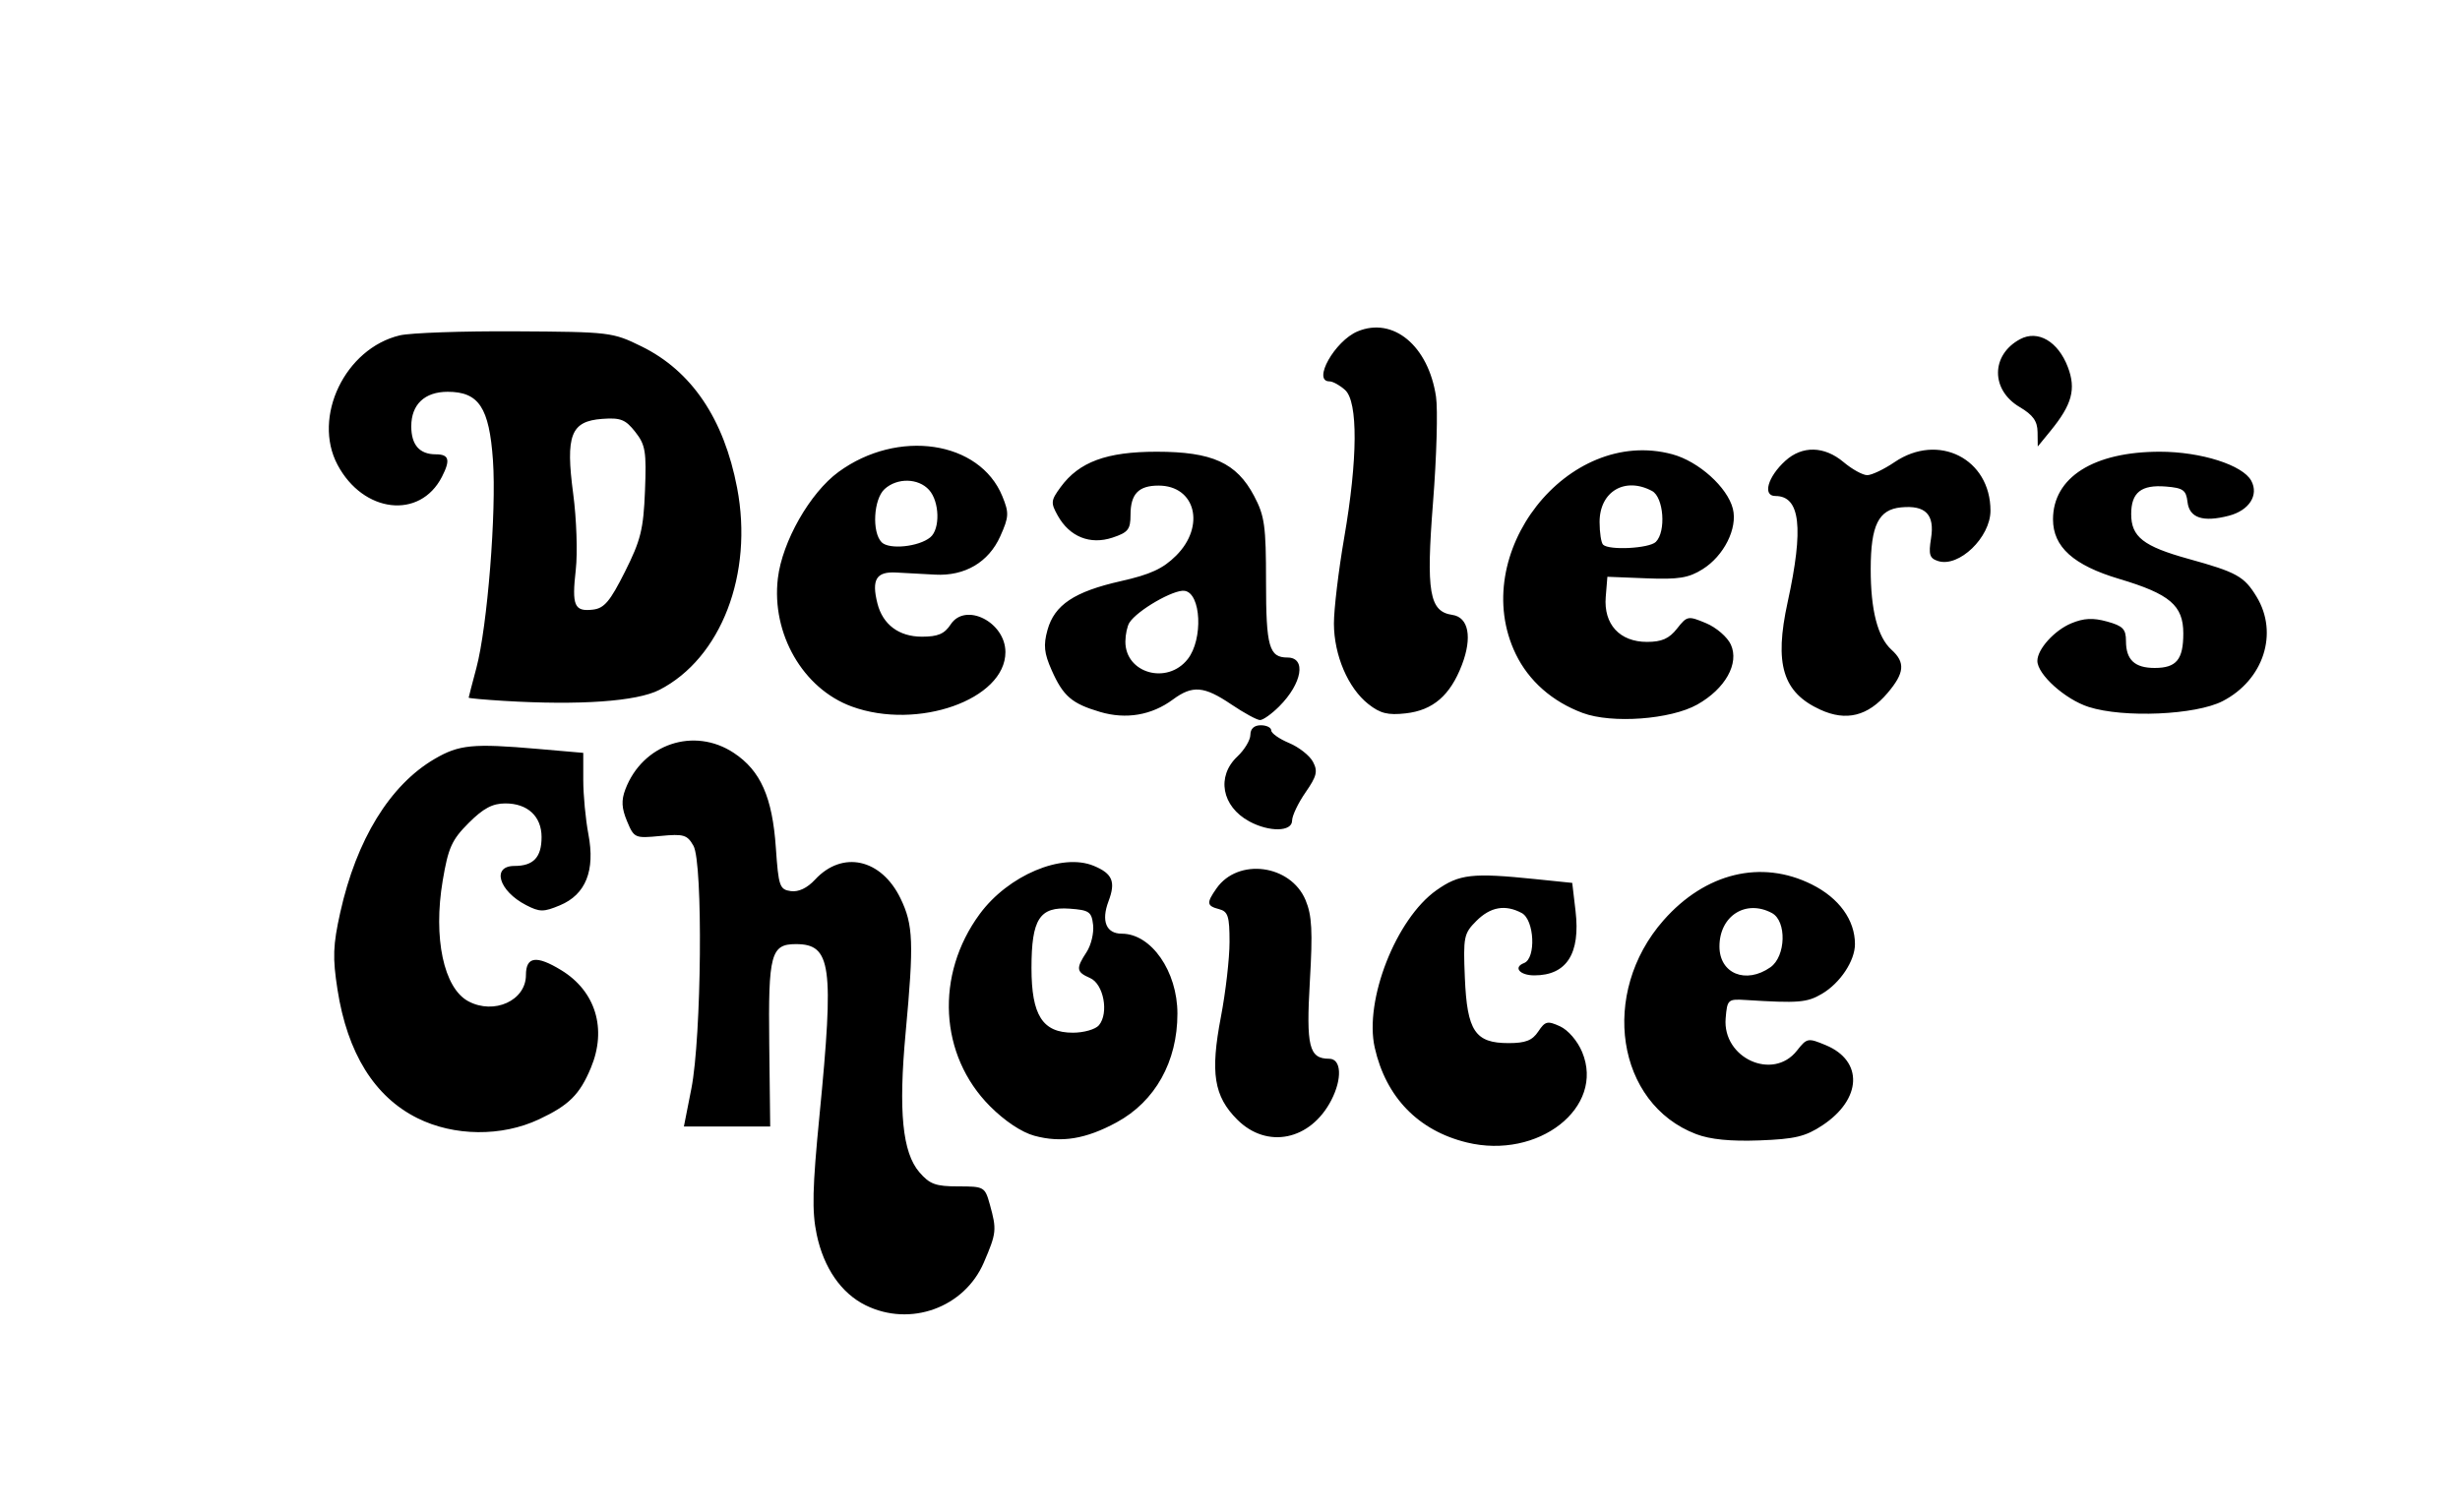
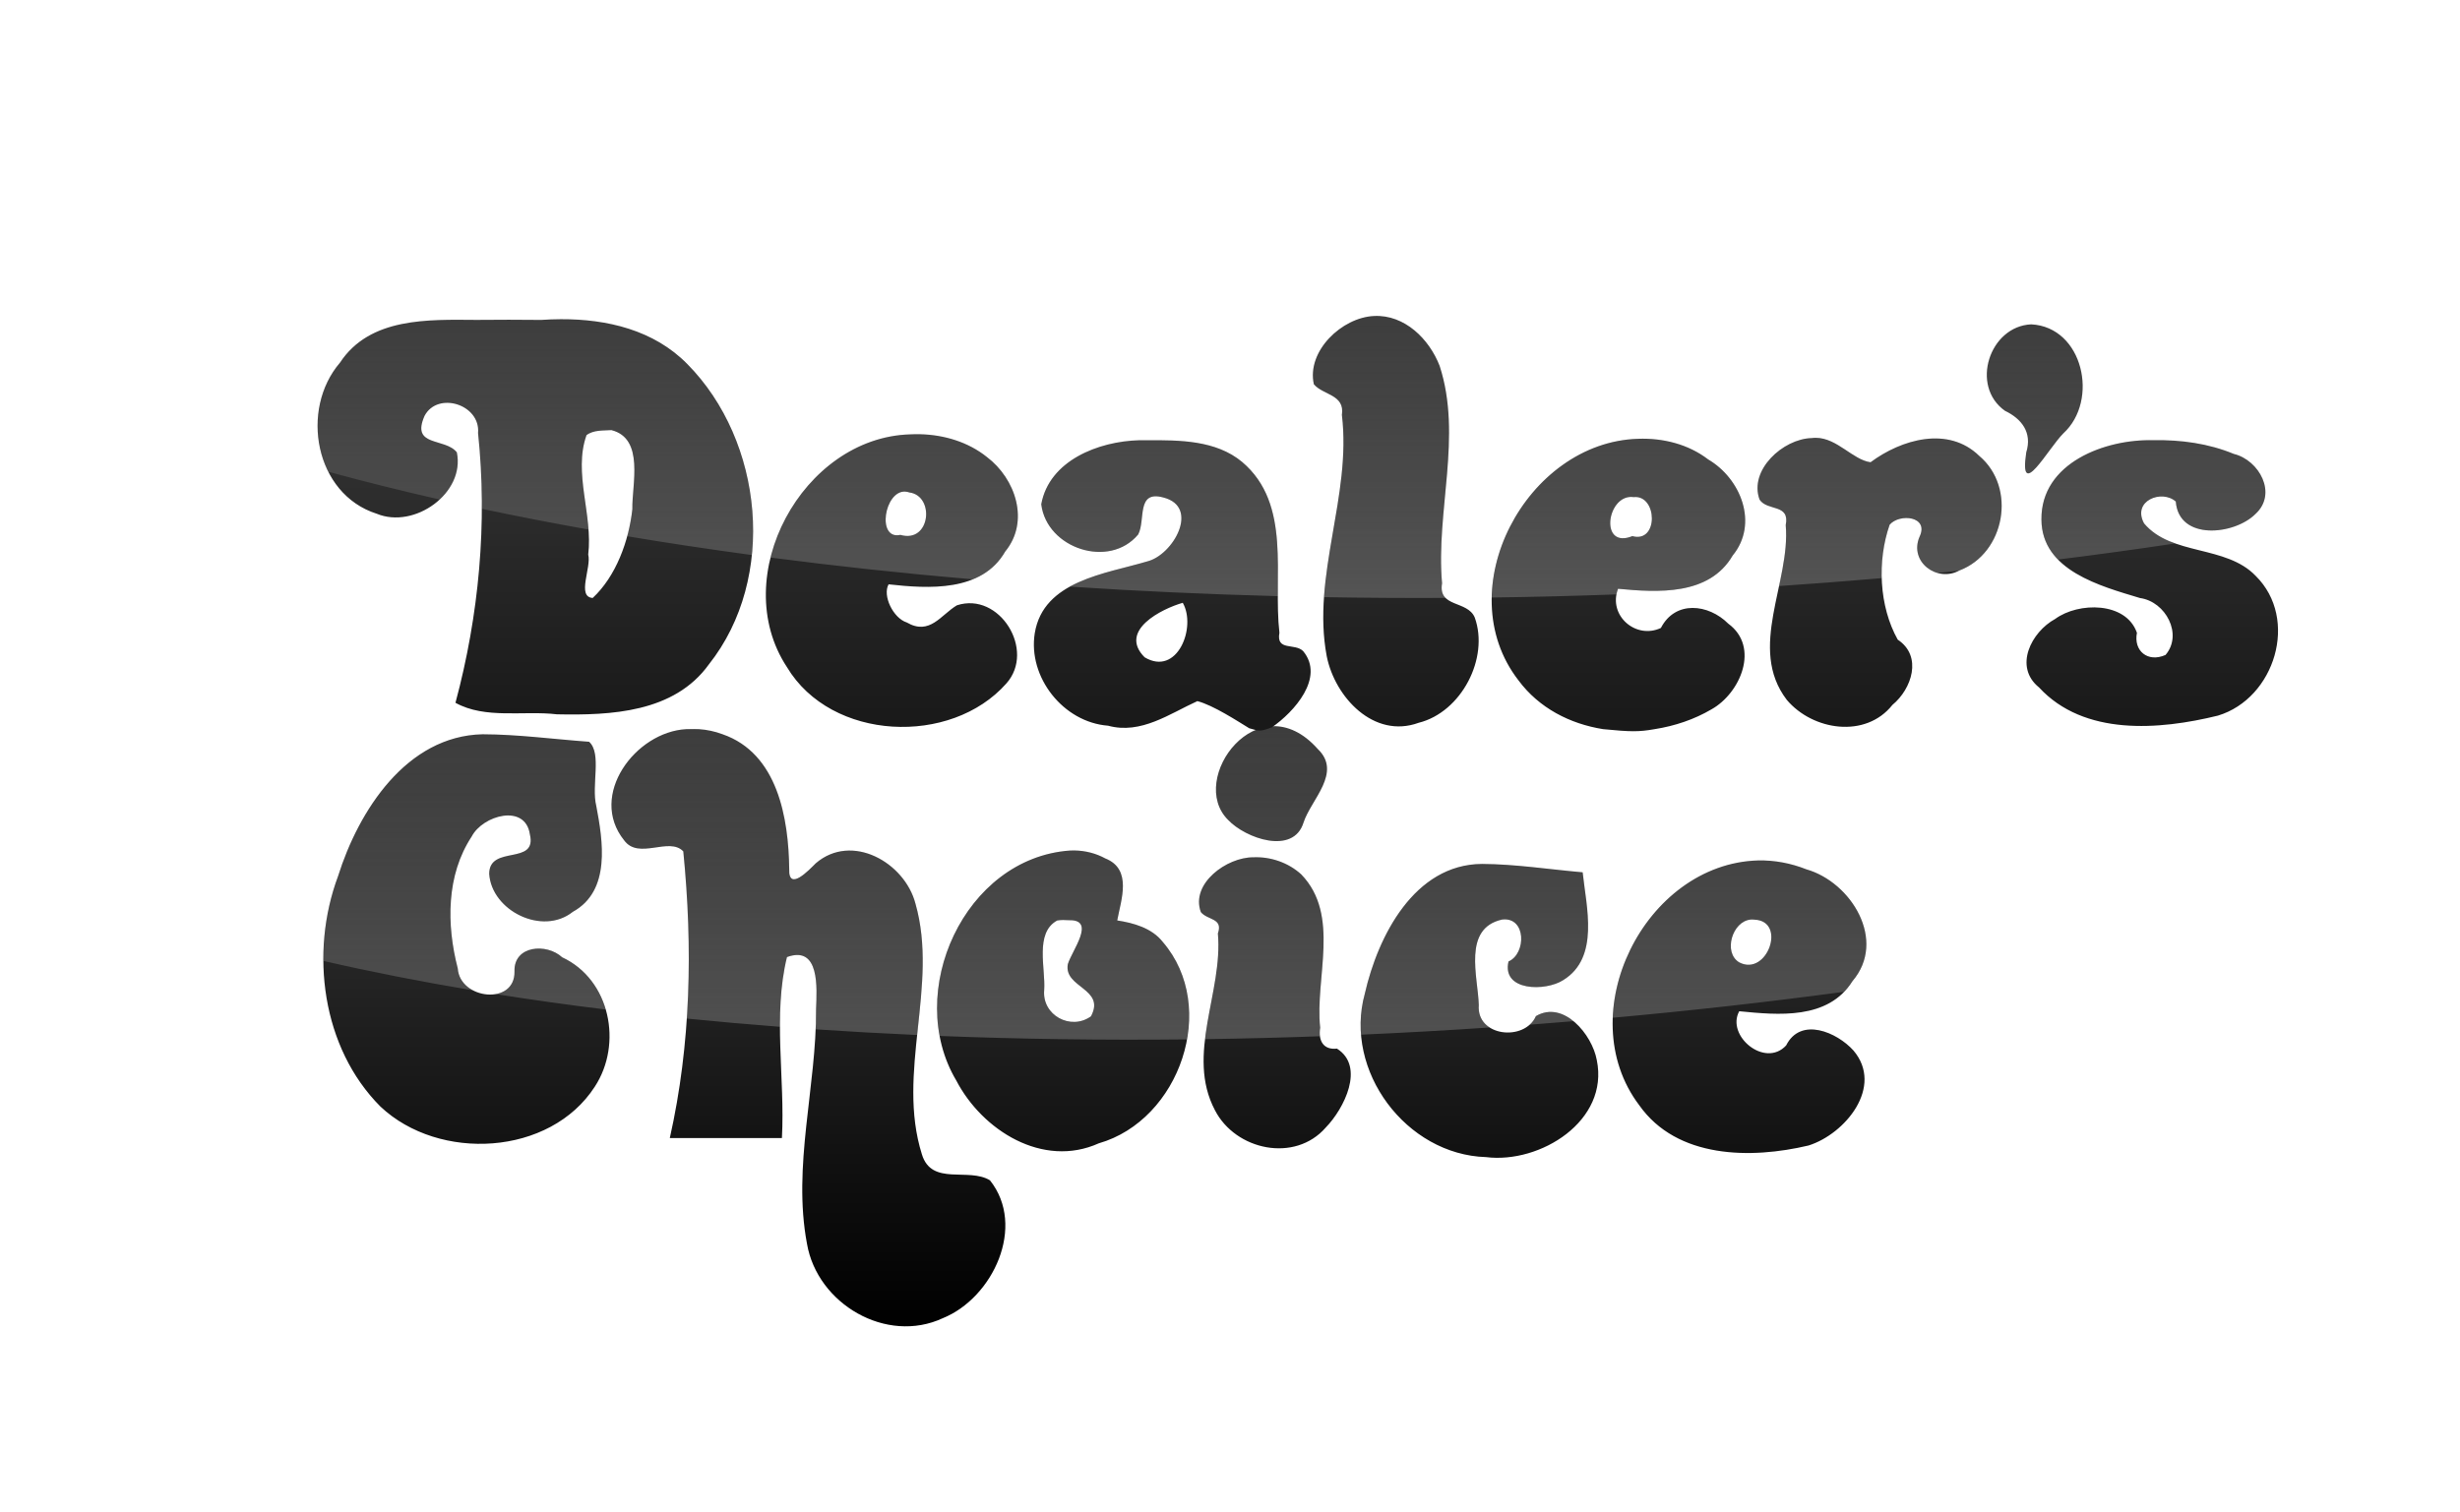
- <svg xmlns="http://www.w3.org/2000/svg" id="svg4956" version="1.1" width="424.8" height="261" viewBox="0 0 424.8 261">
-   <defs id="defs4960" />
-   <path style="fill:#000000" d="m 149.482,225.462 c -4.217,-2.078 -7.24,-6.455 -8.454,-12.239 -0.837,-3.991 -0.742,-8.036 0.486,-20.582 2.537,-25.936 2.037,-29.565 -4.08,-29.565 -4.317,0 -4.779,1.731 -4.599,17.243 l 0.165,14.257 -7.451,0 -7.451,0 1.287,-6.525 c 1.77,-8.973 2.03,-39.01 0.364,-41.956 -1.078,-1.906 -1.682,-2.085 -5.714,-1.698 -4.406,0.423 -4.537,0.365 -5.756,-2.551 -0.94,-2.249 -1.011,-3.604 -0.29,-5.501 2.989,-7.861 11.861,-10.839 18.736,-6.29 4.617,3.055 6.651,7.647 7.251,16.37 0.459,6.669 0.649,7.222 2.577,7.495 1.339,0.19 2.837,-0.52 4.198,-1.989 4.72,-5.093 11.431,-3.61 14.756,3.259 2.204,4.552 2.321,7.637 0.88,23.185 -1.259,13.584 -0.559,20.695 2.374,24.104 1.778,2.067 2.815,2.446 6.701,2.446 4.488,0 4.619,0.075 5.473,3.15 1.206,4.341 1.147,4.907 -1.041,9.994 -3.361,7.812 -12.698,11.194 -20.412,7.392 z m 103.788,-28.131 c -8.362,-2.045 -13.953,-7.813 -15.878,-16.38 -1.838,-8.178 3.68,-22.25 10.659,-27.182 3.945,-2.788 6.178,-3.041 17.034,-1.926 l 6.414,0.659 0.571,4.861 c 0.865,7.356 -1.543,11.113 -7.121,11.113 -2.522,0 -3.685,-1.394 -1.774,-2.127 2.104,-0.807 1.799,-7.466 -0.396,-8.641 -2.842,-1.521 -5.397,-1.076 -7.84,1.368 -2.162,2.162 -2.28,2.75 -1.984,9.806 0.387,9.222 1.772,11.294 7.545,11.294 2.931,0 4.105,-0.458 5.131,-2.003 1.187,-1.788 1.592,-1.884 3.757,-0.898 1.398,0.637 3.016,2.516 3.818,4.435 4.003,9.58 -7.567,18.646 -19.935,15.622 z m -74.648,-1.151 c -2.193,-0.596 -5.125,-2.548 -7.675,-5.11 -8.756,-8.794 -9.496,-22.682 -1.768,-33.19 4.917,-6.686 14.187,-10.605 19.692,-8.325 3.244,1.343 3.825,2.741 2.549,6.122 -1.292,3.423 -0.398,5.598 2.301,5.598 5.078,0 9.6,6.503 9.6,13.808 0,8.302 -3.844,15.174 -10.509,18.787 -5.328,2.889 -9.539,3.574 -14.189,2.309 z m 11.149,-19.095 c 1.747,-2.105 0.807,-7.123 -1.526,-8.147 -2.402,-1.054 -2.481,-1.629 -0.61,-4.485 0.778,-1.188 1.285,-3.3 1.125,-4.693 -0.26,-2.272 -0.677,-2.561 -4.031,-2.806 -5.212,-0.38 -6.609,1.787 -6.609,10.252 0,8.179 1.916,11.171 7.155,11.171 1.883,0 3.907,-0.581 4.496,-1.291 z m 103.126,18.81 c -13.785,-5.252 -16.702,-24.357 -5.638,-36.927 7.222,-8.205 16.885,-10.546 25.6,-6.203 4.713,2.349 7.461,6.145 7.461,10.309 0,2.885 -2.545,6.723 -5.69,8.581 -2.588,1.529 -4.065,1.648 -13.21,1.071 -3.03,-0.191 -3.161,-0.071 -3.429,3.163 -0.57,6.876 8.166,10.853 12.299,5.599 1.742,-2.214 1.905,-2.245 5.013,-0.947 6.5,2.716 6.215,9.326 -0.595,13.833 -2.938,1.945 -4.75,2.379 -10.882,2.608 -4.986,0.186 -8.508,-0.164 -10.93,-1.086 z m 12.823,-28.819 c 2.677,-1.875 2.846,-7.983 0.259,-9.367 -4.508,-2.412 -9.059,0.488 -9.059,5.774 0,4.696 4.565,6.56 8.8,3.594 z m -92.069,26.312 c -4.036,-4.036 -4.676,-8.068 -2.818,-17.76 0.818,-4.266 1.487,-10.088 1.487,-12.938 0,-4.425 -0.263,-5.25 -1.8,-5.652 -2.156,-0.564 -2.219,-1.063 -0.447,-3.592 3.733,-5.329 12.803,-4.128 15.379,2.037 1.098,2.629 1.244,5.37 0.741,13.963 -0.663,11.336 -0.143,13.431 3.338,13.431 2.106,0 2.279,3.45 0.358,7.165 -3.588,6.938 -11.097,8.485 -16.237,3.346 z M 72.072,193.132 c -7.408,-3.692 -12.086,-11.221 -13.793,-22.201 -0.859,-5.526 -0.782,-7.661 0.479,-13.332 2.8,-12.585 8.571,-21.985 16.268,-26.496 4.24,-2.485 6.629,-2.719 17.819,-1.746 l 7.875,0.685 0,4.693 c 0,2.581 0.399,6.8 0.888,9.375 1.191,6.28 -0.462,10.403 -4.917,12.264 -2.837,1.185 -3.492,1.181 -5.856,-0.042 -4.719,-2.44 -5.993,-6.758 -1.995,-6.758 3.28,0 4.68,-1.493 4.68,-4.991 0,-3.57 -2.41,-5.809 -6.252,-5.809 -2.22,0 -3.803,0.843 -6.335,3.375 -2.917,2.917 -3.526,4.269 -4.486,9.966 -1.666,9.879 0.177,18.56 4.423,20.833 4.447,2.38 9.95,-0.123 9.95,-4.524 0,-3.212 1.8,-3.465 6.083,-0.854 5.959,3.633 7.942,10.152 5.132,16.876 -1.934,4.63 -3.781,6.463 -8.966,8.898 -6.442,3.026 -14.668,2.943 -20.998,-0.212 z M 215.718,141.872 c -4.751,-2.578 -5.7,-7.766 -2.048,-11.197 1.238,-1.163 2.25,-2.853 2.25,-3.757 0,-1.043 0.657,-1.643 1.8,-1.643 0.99,0 1.8,0.4 1.8,0.888 0,0.488 1.385,1.467 3.078,2.174 1.693,0.707 3.547,2.163 4.121,3.236 0.878,1.641 0.676,2.481 -1.278,5.3 -1.277,1.842 -2.321,4.036 -2.321,4.876 0,1.935 -3.943,2.001 -7.402,0.124 z M 189.979,122.975 c -4.905,-1.448 -6.384,-2.722 -8.376,-7.215 -1.301,-2.935 -1.445,-4.317 -0.722,-6.936 1.2,-4.345 4.645,-6.639 12.69,-8.45 5.099,-1.148 7.265,-2.149 9.525,-4.402 5.112,-5.096 3.352,-12.096 -3.041,-12.096 -3.448,0 -4.834,1.451 -4.834,5.06 0,2.512 -0.418,3.038 -3.124,3.931 -3.853,1.272 -7.389,-0.145 -9.424,-3.775 -1.258,-2.243 -1.22,-2.631 0.475,-4.95 3.189,-4.362 7.942,-6.116 16.573,-6.116 9.613,0 13.807,1.902 16.839,7.636 1.821,3.443 2.061,5.171 2.061,14.825 0,11.217 0.53,13.088 3.705,13.088 3.298,0 2.538,4.476 -1.435,8.448 -1.294,1.294 -2.781,2.352 -3.306,2.352 -0.524,0 -2.754,-1.215 -4.954,-2.7 -4.722,-3.187 -6.703,-3.351 -10.102,-0.838 -3.664,2.709 -8.072,3.46 -12.55,2.138 z m 15.117,-9.123 c 2.692,-3.422 2.327,-11.391 -0.54,-11.8 -1.871,-0.267 -8.174,3.373 -9.527,5.502 -0.374,0.589 -0.687,2.051 -0.695,3.25 -0.035,5.487 7.226,7.543 10.762,3.047 z m 68.197,9.294 c -5.244,-1.956 -9.297,-5.525 -11.543,-10.164 -8.371,-17.293 8.93,-39.391 27.024,-34.519 4.549,1.225 9.534,5.71 10.463,9.414 0.847,3.375 -1.537,8.136 -5.232,10.447 -2.411,1.508 -4.145,1.789 -9.687,1.569 l -6.75,-0.268 -0.285,3.478 c -0.388,4.722 2.41,7.772 7.127,7.772 2.546,0 3.821,-0.563 5.178,-2.289 1.742,-2.214 1.905,-2.245 5.013,-0.947 1.773,0.741 3.694,2.399 4.287,3.7 1.488,3.266 -0.96,7.637 -5.801,10.358 -4.602,2.587 -14.754,3.33 -19.796,1.449 z m 12.647,-29.551 c 1.795,-1.795 1.35,-7.712 -0.661,-8.788 -4.676,-2.503 -9.059,0.089 -9.059,5.358 0,1.821 0.27,3.581 0.6,3.911 1.025,1.025 7.982,0.658 9.12,-0.48 z m 28.416,28.997 c -6.518,-2.98 -8.003,-7.862 -5.658,-18.595 2.811,-12.861 2.179,-18.323 -2.118,-18.323 -2.26,0 -1.326,-3.312 1.714,-6.075 2.924,-2.658 6.738,-2.573 10.063,0.225 1.471,1.238 3.306,2.25 4.079,2.25 0.773,0 2.897,-1.012 4.721,-2.25 7.568,-5.136 16.564,-0.583 16.564,8.384 0,4.601 -5.443,9.845 -9.035,8.705 -1.48,-0.47 -1.68,-1.105 -1.23,-3.918 0.659,-4.12 -0.934,-5.768 -5.181,-5.357 -3.888,0.376 -5.225,3.092 -5.236,10.636 -0.01,7.108 1.193,11.788 3.587,13.955 2.425,2.195 2.259,4.017 -0.68,7.476 -3.394,3.994 -7.132,4.925 -11.589,2.887 z m -167.276,-0.558 c -8.416,-3.08 -13.889,-12.576 -12.757,-22.135 0.753,-6.355 5.551,-14.778 10.469,-18.377 10.241,-7.495 24.381,-5.397 28.297,4.197 1.179,2.888 1.144,3.551 -0.362,6.915 -2.007,4.484 -6.121,6.903 -11.257,6.621 -1.98,-0.109 -5.008,-0.273 -6.728,-0.364 -3.423,-0.182 -4.264,1.205 -3.229,5.328 0.918,3.659 3.719,5.756 7.686,5.756 2.767,0 3.895,-0.481 4.969,-2.122 2.548,-3.889 9.451,-0.393 9.451,4.788 0,8.185 -15.171,13.554 -26.54,9.393 z m 13.57,-29.226 c 1.729,-1.435 1.602,-6.174 -0.22,-8.187 -1.855,-2.049 -5.491,-2.124 -7.665,-0.156 -1.915,1.733 -2.238,7.446 -0.521,9.199 1.284,1.311 6.425,0.788 8.405,-0.856 z m 75.632,28.8 c -3.495,-2.758 -5.919,-8.428 -5.936,-13.884 -0.007,-2.475 0.791,-9.158 1.774,-14.85 2.346,-13.582 2.406,-23.472 0.154,-25.511 -0.905,-0.819 -2.12,-1.489 -2.7,-1.489 -3.008,0 0.923,-6.99 4.856,-8.633 6.15,-2.569 12.228,2.485 13.544,11.264 0.333,2.222 0.105,10.404 -0.508,18.183 -1.227,15.591 -0.652,18.955 3.335,19.524 2.797,0.399 3.464,3.874 1.653,8.616 -2.02,5.29 -4.996,7.863 -9.704,8.389 -3.096,0.346 -4.405,0.02 -6.469,-1.609 z m 124.389,0.5 c -4.046,-1.295 -8.851,-5.612 -8.851,-7.952 0,-2.02 2.926,-5.267 5.846,-6.487 2.164,-0.904 3.749,-0.984 6.182,-0.313 2.751,0.76 3.272,1.298 3.272,3.381 0,3.229 1.504,4.638 4.95,4.638 3.758,0 4.95,-1.437 4.95,-5.965 0,-4.832 -2.327,-6.812 -11.07,-9.416 -7.896,-2.352 -11.43,-5.532 -11.43,-10.286 0,-7.246 7.007,-11.683 18.45,-11.683 7.107,0 14.332,2.3 15.792,5.028 1.327,2.479 -0.378,5.124 -3.888,6.033 -4.47,1.158 -6.809,0.377 -7.129,-2.382 -0.237,-2.049 -0.753,-2.419 -3.713,-2.663 -4.281,-0.352 -6.012,1.016 -6.012,4.754 0,3.935 2.103,5.579 9.904,7.741 8.337,2.31 9.602,3.013 11.741,6.521 3.844,6.305 1.222,14.396 -5.849,18.046 -4.652,2.401 -17.096,2.942 -23.145,1.006 z m -273.676,-1.047 c -3.341,-0.203 -6.07,-0.452 -6.064,-0.553 0.006,-0.101 0.605,-2.411 1.332,-5.134 1.898,-7.109 3.486,-27.028 2.861,-35.886 -0.642,-9.101 -2.439,-11.814 -7.821,-11.814 -3.974,0 -6.283,2.192 -6.283,5.966 0,3.206 1.425,4.834 4.23,4.834 2.299,0 2.562,0.957 1.065,3.884 -3.792,7.414 -13.586,6.289 -18.028,-2.07 -4.389,-8.26 1.31,-20.114 10.749,-22.36 1.834,-0.436 10.827,-0.751 19.984,-0.699 16.309,0.093 16.755,0.146 21.763,2.606 8.646,4.246 14.22,12.494 16.502,24.42 2.846,14.874 -2.759,29.446 -13.43,34.913 -3.89,1.993 -13.765,2.689 -26.86,1.893 z M 107.921,98.75 c 2.722,-5.422 3.192,-7.318 3.456,-13.95 0.272,-6.815 0.084,-7.958 -1.677,-10.197 -1.69,-2.148 -2.533,-2.481 -5.699,-2.25 -5.438,0.398 -6.368,2.806 -5.015,12.975 0.571,4.292 0.77,10.182 0.441,13.087 -0.703,6.215 -0.256,7.258 2.954,6.886 1.959,-0.227 2.958,-1.408 5.54,-6.551 z M 351.853,74.62 c -0.024,-1.878 -0.799,-2.958 -3.094,-4.312 -5.018,-2.961 -4.976,-9.017 0.082,-11.724 3.073,-1.644 6.556,0.392 8.24,4.817 1.451,3.813 0.729,6.474 -2.998,11.035 l -2.197,2.689 -0.032,-2.505 z" id="path5506" />
+ <svg xmlns="http://www.w3.org/2000/svg" xmlns:ns1="http://www.openswatchbook.org/uri/2009/osb" xmlns:xlink="http://www.w3.org/1999/xlink" id="svg4956" version="1.1" width="424.8" height="261" viewBox="0 0 424.8 261">
+   <defs id="defs4960">
+     <linearGradient id="linearGradient7567">
+       <stop id="stop7569" offset="0" style="stop-color:#000000;stop-opacity:1;" />
+       <stop id="stop7571" offset="1" style="stop-color:#3d3d3d;stop-opacity:1" />
+     </linearGradient>
+     <linearGradient id="linearGradient7551">
+       <stop style="stop-color:#000000;stop-opacity:1;" offset="0" id="stop7553" />
+       <stop style="stop-color:#3d3d3d;stop-opacity:1" offset="1" id="stop7555" />
+     </linearGradient>
+     <linearGradient id="linearGradient7207">
+       <stop style="stop-color:#ffffff;stop-opacity:1;" offset="0" id="stop7209" />
+       <stop style="stop-color:#ffffff;stop-opacity:0;" offset="1" id="stop7211" />
+     </linearGradient>
+     <linearGradient id="linearGradient6967" ns1:paint="solid">
+       <stop style="stop-color:#00ff00;stop-opacity:1;" offset="0" id="stop6969" />
+     </linearGradient>
+     <linearGradient xlink:href="#linearGradient7567" id="linearGradient7557" x1="196.072" y1="228.882" x2="196.072" y2="125.998" gradientUnits="userSpaceOnUse" />
+     <linearGradient xlink:href="#linearGradient7551" id="linearGradient7559" x1="241.349" y1="175.289" x2="241.349" y2="53.313" gradientUnits="userSpaceOnUse" />
+     <linearGradient xlink:href="#linearGradient7207" id="linearGradient7601" gradientUnits="userSpaceOnUse" x1="196.072" y1="228.882" x2="196.072" y2="125.998" />
+     <linearGradient xlink:href="#linearGradient7207" id="linearGradient7608" gradientUnits="userSpaceOnUse" x1="241.349" y1="175.289" x2="241.349" y2="53.313" />
+   </defs>
+   <g id="layer1" style="display:inline">
+     <path style="fill:url(#linearGradient7557);fill-opacity:1;stroke:none;stroke-width:3;stroke-miterlimit:4;stroke-dasharray:none;stroke-opacity:1" d="m 118.514,125.943 c -8.776,0.462 -16.981,11.432 -10.734,19.207 2.513,3.437 7.764,-0.668 10.213,1.906 1.643,16.592 1.331,33.242 -2.328,49.518 l 19.359,0 c 0.562,-10.337 -1.594,-21.195 0.871,-31.262 5.716,-2.081 5.158,5.418 5.029,8.938 0.077,13.518 -4.101,27.142 -1.572,40.58 1.785,10.406 13.716,17.404 23.479,12.848 8.651,-3.518 14.413,-15.893 8.123,-23.797 -3.704,-2.287 -10.066,1.031 -11.754,-4.482 -4.455,-14.12 2.912,-29.167 -1.113,-43.305 -1.848,-7.123 -11.003,-12.329 -17.221,-6.975 -1.137,1.13 -4.731,4.959 -4.58,1 -0.11,-8.776 -1.981,-19.995 -11.516,-23.295 -1.313,-0.493 -2.701,-0.791 -4.102,-0.881 z m 93.545,15.668 c 3.002,3.207 11.311,6.142 13.047,0.445 1.268,-3.922 6.709,-8.609 2.451,-12.682 -10.259,-11.536 -22.566,5.225 -15.498,12.236 z M 83.344,126.828 c -13.152,0.285 -21.407,13.191 -24.969,24.518 -4.916,13.188 -2.818,29.624 7.326,39.797 10.123,9.536 29.279,8.529 37.01,-3.443 4.847,-7.389 2.663,-18.482 -5.629,-22.344 -2.689,-2.487 -8.371,-2.064 -8.238,2.424 0.149,5.921 -9.413,4.894 -9.797,-0.498 -1.958,-7.567 -1.992,-16.122 2.398,-22.779 1.897,-3.674 9.262,-5.756 10.053,-0.398 1.314,5.465 -7.009,1.753 -7.023,6.83 0.417,6.386 9.197,10.749 14.443,6.562 6.614,-3.64 5.184,-12.305 4.051,-18.279 -0.887,-3.558 0.997,-9.096 -1.244,-11.094 -6.122,-0.443 -12.235,-1.277 -18.381,-1.295 z m 102.219,20.072 c -0.263,-0.005 -0.528,-8.3e-4 -0.791,0.012 -18.216,1.279 -28.723,24.471 -19.631,39.738 4.484,8.596 14.929,15.181 24.592,10.838 14.024,-4.023 20.742,-23.52 11.08,-34.76 -1.906,-2.452 -5.108,-3.309 -7.887,-3.74 0.652,-3.538 2.656,-8.851 -2.068,-10.715 -1.623,-0.887 -3.452,-1.341 -5.295,-1.373 z m 30.877,1.178 c -4.597,-0.028 -10.876,4.535 -9.078,9.461 1.155,1.445 3.893,0.997 2.945,3.695 0.913,10.124 -5.575,20.915 -0.514,30.52 3.557,6.936 13.816,9.148 19.16,2.982 3.108,-3.189 6.842,-10.505 1.912,-13.609 -2.319,0.257 -3.254,-1.337 -2.893,-3.617 -0.945,-8.56 3.553,-19.422 -3.27,-26.477 -2.218,-2.03 -5.27,-3.08 -8.264,-2.955 z m 87.156,0.545 c -19.596,0.562 -32.448,26.52 -20.531,42.277 6.517,9.248 19.311,9.319 29.236,6.961 6.353,-1.993 13.046,-10.173 7.766,-16.4 -2.832,-3.162 -9.119,-5.89 -11.633,-0.883 -3.659,3.968 -10.413,-1.682 -8.098,-5.906 6.725,0.655 15.349,1.523 19.557,-5.203 5.989,-7.021 -0.205,-17.093 -7.975,-19.314 -2.639,-1.046 -5.482,-1.593 -8.322,-1.531 z m -47.697,0.605 c -11.661,0.07 -17.957,12.464 -20.217,22.408 -3.69,13.326 7.151,27.808 20.918,28.23 9.38,1.174 21.305,-6.263 19.139,-16.76 -0.803,-4.423 -5.741,-10.4 -10.512,-7.596 -1.932,4.427 -10.287,3.571 -9.865,-1.887 -0.132,-4.892 -2.841,-13.249 4.012,-14.789 4.215,-0.519 4.204,5.905 1.119,7.24 -1.196,5.163 6.397,5.195 9.445,3.223 6.33,-3.891 3.98,-12.673 3.361,-18.623 -5.794,-0.503 -11.575,-1.418 -17.4,-1.447 z m 46.416,9.609 c 0.212,-0.019 0.43,-0.014 0.654,0.016 5.616,0.227 2.198,9.896 -2.643,7.371 -2.809,-1.707 -1.185,-7.108 1.988,-7.387 z m -118.736,0.074 c 0.343,-0.003 0.687,0.014 1.027,0.037 4.716,-0.126 0.497,5.239 -0.209,7.588 -0.748,4.102 6.572,4.183 3.996,9.012 -3.488,2.514 -8.485,-0.186 -8.078,-4.545 0.261,-3.705 -1.677,-9.882 2.24,-12.006 0.338,-0.059 0.68,-0.083 1.023,-0.086 z" id="path5506" />
+     <path style="opacity:0.44;fill:url(#linearGradient7601);fill-opacity:1;stroke:none;stroke-width:3;stroke-miterlimit:4;stroke-dasharray:none;stroke-opacity:1" d="m 219.812,125.434 c -7.458,0.176 -13.055,10.919 -7.754,16.178 3.002,3.207 11.311,6.142 13.047,0.445 1.268,-3.922 6.709,-8.609 2.451,-12.682 -2.565,-2.884 -5.258,-4 -7.744,-3.941 z m -101.299,0.51 c -8.776,0.462 -16.981,11.432 -10.734,19.207 2.513,3.437 7.764,-0.668 10.213,1.906 0.954,9.634 1.242,19.288 0.605,28.877 5.283,0.53 10.646,1.006 16.094,1.422 -0.008,-4.082 0.243,-8.123 1.203,-12.043 5.716,-2.081 5.158,5.418 5.029,8.938 0.007,1.181 -0.027,2.363 -0.078,3.545 5.766,0.39 11.615,0.715 17.535,0.979 0.806,-7.634 1.812,-15.281 -0.295,-22.68 -1.848,-7.123 -11.003,-12.329 -17.221,-6.975 -1.137,1.13 -4.731,4.959 -4.58,1 -0.11,-8.776 -1.981,-19.995 -11.516,-23.295 -1.313,-0.493 -2.701,-0.791 -4.102,-0.881 l -2.154,0 z m -35.17,0.885 c -13.152,0.285 -21.407,13.191 -24.969,24.518 -1.72,4.615 -2.561,9.628 -2.52,14.631 8.196,1.889 16.837,3.584 25.848,5.088 -1.423,-0.74 -2.531,-2.024 -2.656,-3.783 -1.958,-7.567 -1.992,-16.122 2.398,-22.779 1.897,-3.674 9.262,-5.756 10.053,-0.398 1.314,5.465 -7.009,1.753 -7.023,6.83 0.417,6.386 9.197,10.749 14.443,6.562 6.614,-3.64 5.184,-12.305 4.051,-18.279 -0.887,-3.558 0.997,-9.096 -1.244,-11.094 -6.122,-0.443 -12.235,-1.277 -18.381,-1.295 z m 102.219,20.072 c -0.263,-0.005 -0.528,-8.1e-4 -0.791,0.012 -15.338,1.077 -25.206,17.689 -22.516,32.025 13.901,0.55 28.18,0.75 42.719,0.594 1.058,-5.885 -0.097,-12.074 -4.162,-16.803 -1.906,-2.452 -5.108,-3.309 -7.887,-3.74 0.652,-3.538 2.656,-8.851 -2.068,-10.715 -1.623,-0.887 -3.452,-1.341 -5.295,-1.373 z m 30.877,1.178 c -4.597,-0.028 -10.876,4.535 -9.078,9.461 1.155,1.445 3.893,0.997 2.945,3.695 0.54,5.981 -1.493,12.193 -2.213,18.258 6.569,-0.093 13.188,-0.262 19.846,-0.502 -0.06,-0.447 -0.052,-0.942 0.033,-1.48 -0.945,-8.56 3.553,-19.422 -3.27,-26.477 -2.218,-2.03 -5.27,-3.08 -8.264,-2.955 z m 87.156,0.545 c -14.02,0.402 -24.583,13.805 -25.098,27.17 13.306,-1.202 26.645,-2.694 39.936,-4.482 0.526,-0.544 1.022,-1.143 1.459,-1.842 5.989,-7.021 -0.205,-17.093 -7.975,-19.314 -2.639,-1.046 -5.482,-1.593 -8.322,-1.531 z m -47.697,0.605 c -11.661,0.07 -17.957,12.464 -20.217,22.408 -0.651,2.352 -0.841,4.74 -0.65,7.08 7.368,-0.322 14.781,-0.74 22.217,-1.242 -1.212,-0.776 -2.025,-2.061 -1.887,-3.85 -0.132,-4.892 -2.841,-13.249 4.012,-14.789 4.215,-0.519 4.204,5.905 1.119,7.24 -1.196,5.163 6.397,5.195 9.445,3.223 6.33,-3.891 3.98,-12.673 3.361,-18.623 -5.794,-0.503 -11.575,-1.418 -17.4,-1.447 z m 46.416,9.609 c 0.212,-0.019 0.43,-0.014 0.654,0.016 5.616,0.227 2.198,9.896 -2.643,7.371 -2.809,-1.707 -1.185,-7.108 1.988,-7.387 z m -118.736,0.074 c 0.343,-0.003 0.687,0.014 1.027,0.037 4.716,-0.126 0.497,5.239 -0.209,7.588 -0.748,4.102 6.572,4.183 3.996,9.012 -3.488,2.514 -8.485,-0.186 -8.078,-4.545 0.261,-3.705 -1.677,-9.882 2.24,-12.006 0.338,-0.059 0.68,-0.083 1.023,-0.086 z m -90.32,4.934 c -2.309,-0.089 -4.497,1.129 -4.414,3.934 0.06,2.369 -1.441,3.61 -3.281,3.92 6.174,0.981 12.526,1.867 19.021,2.668 -1.118,-3.835 -3.637,-7.212 -7.502,-9.012 -1.009,-0.933 -2.439,-1.456 -3.824,-1.51 z m 174.641,10.947 c -0.878,-0.024 -1.777,0.193 -2.672,0.719 -0.257,0.588 -0.632,1.077 -1.08,1.48 2.516,-0.188 5.034,-0.396 7.555,-0.605 -1.145,-0.935 -2.445,-1.557 -3.803,-1.594 z" id="path7599" />
+   </g>
+   <g id="layer4" style="display:inline">
+     <path style="display:inline;fill:url(#linearGradient7559);fill-opacity:1;stroke:none;stroke-width:3;stroke-miterlimit:4;stroke-dasharray:none;stroke-opacity:1" d="m 237.268,54.582 c -5.552,0.251 -11.657,6.059 -10.391,11.783 1.578,1.911 5.392,1.743 4.844,5.305 1.694,14.004 -5.242,27.793 -2.615,41.691 1.409,7.048 8.12,14.311 15.873,11.486 7.373,-1.833 12.213,-11.163 9.684,-18.188 -1.263,-3.003 -6.364,-1.654 -5.643,-5.906 -1.107,-12.364 3.535,-25.41 -0.42,-37.559 -1.798,-4.638 -6.04,-8.873 -11.332,-8.613 z M 96.848,55.135 c -1.139,0.004 -2.274,0.048 -3.4,0.125 -3.723,-0.031 -7.447,-0.052 -11.17,-0.004 -8.273,-0.052 -18.395,-0.489 -23.574,7.393 -6.956,8.103 -4.337,22.676 6.328,26.08 6.538,2.723 15.322,-3.568 13.855,-10.598 -2.049,-2.574 -7.974,-0.875 -5.574,-6.303 2.257,-4.276 9.681,-1.987 9.24,2.975 1.632,15.537 0.166,31.461 -3.902,46.59 5.17,2.866 11.789,1.311 17.525,1.99 9.316,0.192 20.242,-0.288 26.242,-8.633 11.812,-14.899 9.418,-38.575 -3.729,-51.869 -5.77,-5.882 -13.871,-7.777 -21.842,-7.746 z m 253.912,0.889 c -7.219,0.326 -10.591,10.648 -4.537,14.932 2.875,1.374 4.748,3.743 3.674,7.195 -1.293,8.692 3.774,-0.676 6.414,-3.303 6.208,-5.706 3.399,-18.363 -5.551,-18.824 z m -245.188,18.268 c 5.776,1.437 3.523,9.455 3.625,13.656 -0.604,5.501 -2.818,11.575 -6.844,15.336 -2.812,-0.177 -0.198,-5.271 -0.777,-7.496 0.831,-6.845 -2.616,-14.102 -0.295,-20.627 1.196,-0.915 2.875,-0.769 4.291,-0.869 z m 53.344,0.713 c -0.589,-0.015 -1.178,-0.007 -1.764,0.023 -18.572,0.549 -31.573,24.544 -21.26,40.203 7.655,12.795 28.313,13.668 37.896,2.814 5.09,-5.724 -1.188,-15.896 -8.551,-13.49 -2.764,1.649 -4.679,5.267 -8.652,2.963 -2.349,-0.747 -4.234,-4.644 -3.141,-6.586 6.86,0.755 16.1,1.376 20.141,-5.67 4.275,-5.213 1.775,-12.588 -3.156,-16.316 -3.236,-2.602 -7.389,-3.837 -11.514,-3.941 z m 154.672,0.619 c -0.245,-0.003 -0.495,0.012 -0.75,0.045 -4.96,0.137 -10.868,5.54 -8.988,10.633 1.357,2.042 5.266,0.665 4.512,4.396 0.871,9.894 -6.667,21.23 0.189,30.193 4.469,5.292 13.6,6.719 18.242,0.863 3.34,-2.749 5.229,-8.413 0.914,-11.266 -3.235,-5.774 -3.572,-13.639 -1.396,-19.855 1.684,-1.978 6.858,-1.494 5.164,2.08 -1.864,4.322 3.028,7.944 6.873,5.83 7.876,-2.973 9.942,-14.313 3.436,-19.793 -5.362,-5.233 -13.458,-2.856 -18.77,1.094 -3.088,-0.425 -5.746,-4.182 -9.426,-4.221 z m -30.723,0.168 c -19.293,0.58 -32.806,26.018 -20.658,41.717 3.566,4.804 8.897,7.521 14.615,8.436 4.765,0.468 6.161,0.486 8.91,0 3.483,-0.542 6.856,-1.685 9.811,-3.422 4.999,-2.792 8.399,-10.767 2.898,-14.801 -3.419,-3.417 -9.147,-4.069 -11.633,0.744 -4.307,2.03 -9.16,-2.128 -7.4,-6.766 6.87,0.648 15.737,1.213 19.793,-5.74 4.525,-5.512 1.406,-13.3 -4.223,-16.6 -3.446,-2.644 -7.819,-3.725 -12.113,-3.568 z m 89.023,0.246 c -8.291,-0.237 -19.488,3.876 -19.367,13.717 0.04,8.814 10.264,11.494 17.014,13.541 4.461,0.62 7.449,6.292 4.416,9.832 -3.084,1.368 -5.55,-0.715 -4.939,-3.82 -1.866,-5.389 -10.08,-5.365 -14.121,-2.395 -4.127,2.249 -7.201,8.266 -2.783,11.828 7.771,8.422 20.751,7.361 30.893,4.867 9.838,-2.979 14.059,-16.693 6.516,-24.139 -5.142,-5.361 -14.54,-3.442 -19.27,-9.059 -2.132,-3.925 3.073,-5.924 5.473,-3.777 0.525,6.823 10.145,5.768 13.754,2.15 3.843,-3.496 0.669,-9.303 -3.73,-10.375 -4.361,-1.807 -9.156,-2.463 -13.854,-2.371 z m -175.16,0.004 c -7.068,0.188 -15.553,3.513 -16.922,11.066 0.952,7.653 11.769,11.199 16.744,5.201 1.304,-2.494 -0.372,-7.683 4.355,-6.373 6.348,1.619 1.701,9.959 -2.83,11.045 -7.098,2.126 -17.91,3.301 -19.389,12.391 -1.213,7.592 4.92,15.393 12.666,15.979 5.694,1.552 10.649,-2.096 15.414,-4.246 2.733,0.7 6.952,3.468 8.951,4.685 1.766,0.467 1.729,0.653 3.922,-0.16 3.801,-2.636 9.179,-8.563 5.4,-13.156 -1.426,-1.457 -4.7,0.065 -4.104,-3.182 -1.136,-9.799 2.205,-22.171 -6.434,-29.496 -4.501,-3.765 -10.842,-3.787 -16.383,-3.75 -0.456,-0.015 -0.921,-0.016 -1.393,-0.004 z m -40.438,8.871 c 0.238,0.009 0.487,0.057 0.744,0.148 4.437,0.582 3.658,8.844 -1.557,7.33 -4.126,0.907 -2.765,-7.618 0.812,-7.479 z m 125.395,0.92 c 0.138,10e-4 0.278,0.011 0.422,0.031 4.113,-0.434 4.34,7.995 -0.225,6.74 -5.633,2.28 -4.463,-6.803 -0.197,-6.771 z m -77.441,18.289 c 2.409,4.222 -0.955,12.779 -6.588,9.41 -4.604,-4.618 2.993,-8.389 6.588,-9.41 z m -85.025,21.803 c -0.235,-0.003 -0.47,0.007 -0.705,0.019 l 2.154,0 c -0.482,-0.031 -0.966,-0.038 -1.449,-0.019 z" id="path7532" />
+     <path style="display:inline;fill:url(#linearGradient7608);fill-opacity:1;stroke:none;stroke-width:3;stroke-miterlimit:4;stroke-dasharray:none;stroke-opacity:1;opacity:0.537" d="M 237.268 54.582 C 231.715 54.833 225.611 60.641 226.877 66.365 C 228.455 68.276 232.269 68.108 231.721 71.67 C 232.999 82.238 229.367 92.684 228.635 103.146 C 235.601 103.269 242.606 103.313 249.639 103.279 C 249.101 102.745 248.81 101.991 249.02 100.754 C 247.913 88.39 252.554 75.344 248.6 63.195 C 246.802 58.557 242.56 54.322 237.268 54.582 z M 96.848 55.135 C 95.709 55.139 94.574 55.183 93.447 55.26 C 89.724 55.228 86.001 55.208 82.277 55.256 C 74.004 55.204 63.882 54.767 58.703 62.648 C 54.263 67.821 53.73 75.627 56.695 81.484 C 62.887 83.172 69.292 84.776 75.922 86.281 C 78.186 84.179 79.533 81.228 78.887 78.131 C 76.838 75.557 70.912 77.256 73.312 71.828 C 75.569 67.552 82.994 69.841 82.553 74.803 C 83.008 79.14 83.214 83.508 83.197 87.881 C 89.184 89.151 95.341 90.343 101.623 91.465 C 101.215 85.949 99.444 80.326 101.281 75.16 C 102.478 74.245 104.156 74.391 105.572 74.291 C 111.349 75.728 109.096 83.746 109.197 87.947 C 109.028 89.483 108.721 91.061 108.297 92.623 C 115.318 93.8 122.505 94.881 129.832 95.871 C 131.044 83.959 127.04 71.326 118.689 62.881 C 112.919 56.999 104.819 55.104 96.848 55.135 z M 350.76 56.023 C 343.541 56.349 340.169 66.671 346.223 70.955 C 349.097 72.329 350.971 74.698 349.896 78.15 C 348.604 86.842 353.671 77.474 356.311 74.848 C 362.519 69.142 359.709 56.485 350.76 56.023 z M 158.916 75.004 C 158.327 74.989 157.738 74.997 157.152 75.027 C 145.356 75.376 135.817 85.186 133.062 96.309 C 144.394 97.788 156.054 99.044 167.969 100.064 C 170.24 99.145 172.215 97.651 173.586 95.262 C 177.861 90.049 175.361 82.673 170.43 78.945 C 167.194 76.344 163.041 75.108 158.916 75.004 z M 313.588 75.623 C 313.343 75.62 313.093 75.635 312.838 75.668 C 307.878 75.805 301.97 81.208 303.85 86.301 C 305.206 88.342 309.116 86.966 308.361 90.697 C 308.66 94.088 307.962 97.649 307.203 101.225 C 313.126 100.827 319.043 100.375 324.947 99.859 C 324.852 96.678 325.313 93.482 326.311 90.633 C 327.994 88.655 333.169 89.138 331.475 92.713 C 330.21 95.645 332.058 98.25 334.576 98.965 C 335.801 98.844 337.023 98.714 338.246 98.588 C 338.28 98.57 338.314 98.561 338.348 98.543 C 346.224 95.57 348.289 84.23 341.783 78.75 C 336.421 73.517 328.325 75.894 323.014 79.844 C 319.926 79.419 317.267 75.661 313.588 75.623 z M 282.865 75.791 C 268.828 76.213 257.864 89.794 257.604 103.209 C 264.765 103.114 271.947 102.933 279.141 102.672 C 279.201 102.351 279.284 102.027 279.408 101.699 C 286.278 102.347 295.146 102.912 299.201 95.959 C 303.727 90.447 300.607 82.659 294.979 79.359 C 291.532 76.715 287.16 75.635 282.865 75.791 z M 371.889 76.037 C 363.598 75.801 352.4 79.913 352.521 89.754 C 352.534 92.653 353.662 94.879 355.393 96.646 C 362.183 95.804 368.935 94.879 375.643 93.869 C 373.578 93.137 371.693 92.128 370.246 90.41 C 368.114 86.485 373.319 84.486 375.719 86.633 C 376.243 93.456 385.863 92.401 389.473 88.783 C 393.316 85.287 390.142 79.48 385.742 78.408 C 381.382 76.601 376.586 75.946 371.889 76.037 z M 196.729 76.041 C 189.661 76.229 181.176 79.554 179.807 87.107 C 180.759 94.761 191.575 98.307 196.551 92.309 C 197.855 89.815 196.179 84.626 200.906 85.936 C 207.254 87.554 202.607 95.895 198.076 96.98 C 194.035 98.191 188.795 99.099 184.754 101.328 C 196.544 102.106 208.542 102.654 220.676 102.971 C 220.683 94.603 221.365 85.613 214.504 79.795 C 210.002 76.03 203.661 76.008 198.121 76.045 C 197.665 76.03 197.2 76.028 196.729 76.041 z M 156.291 84.912 C 156.53 84.921 156.778 84.969 157.035 85.061 C 161.472 85.642 160.693 93.904 155.479 92.391 C 151.352 93.298 152.714 84.773 156.291 84.912 z M 281.686 85.832 C 281.823 85.833 281.964 85.843 282.107 85.863 C 286.22 85.429 286.447 93.859 281.883 92.604 C 276.249 94.883 277.42 85.801 281.686 85.832 z " id="path7606" />
+   </g>
+   <g id="layer2" style="display:inline;opacity:1" />
+   <g id="layer3" style="display:inline;opacity:1" />
</svg>
